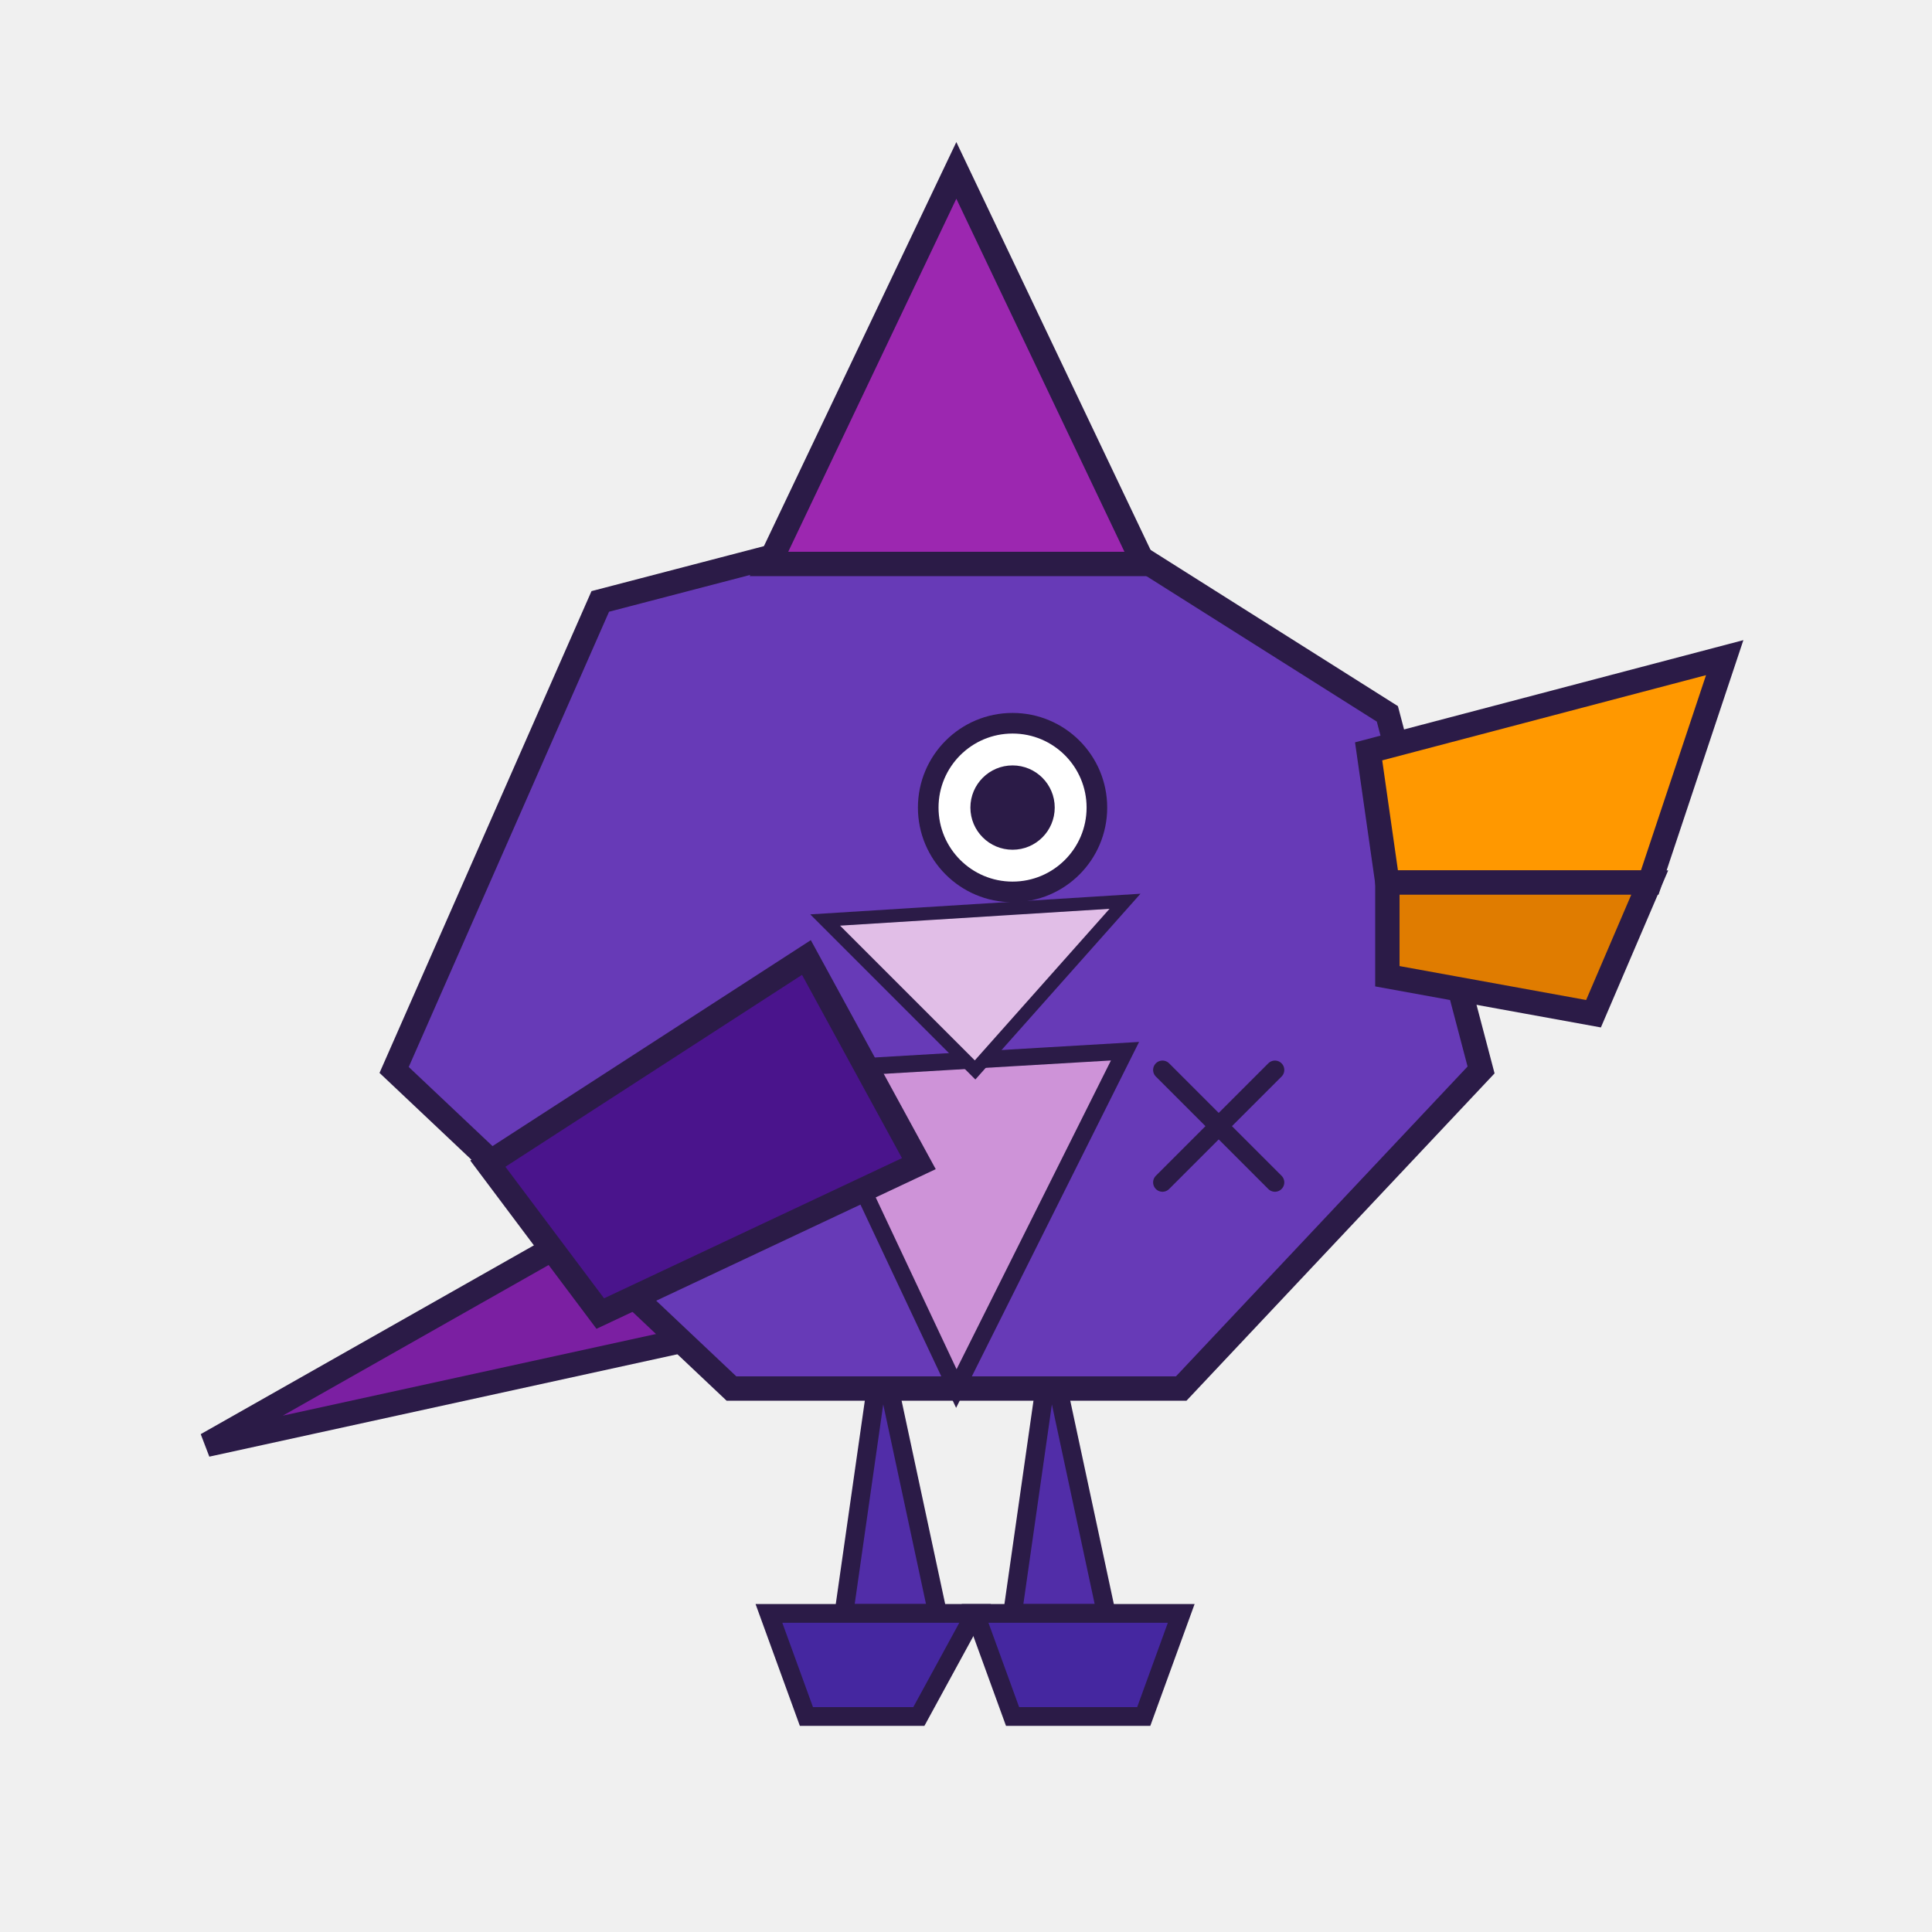
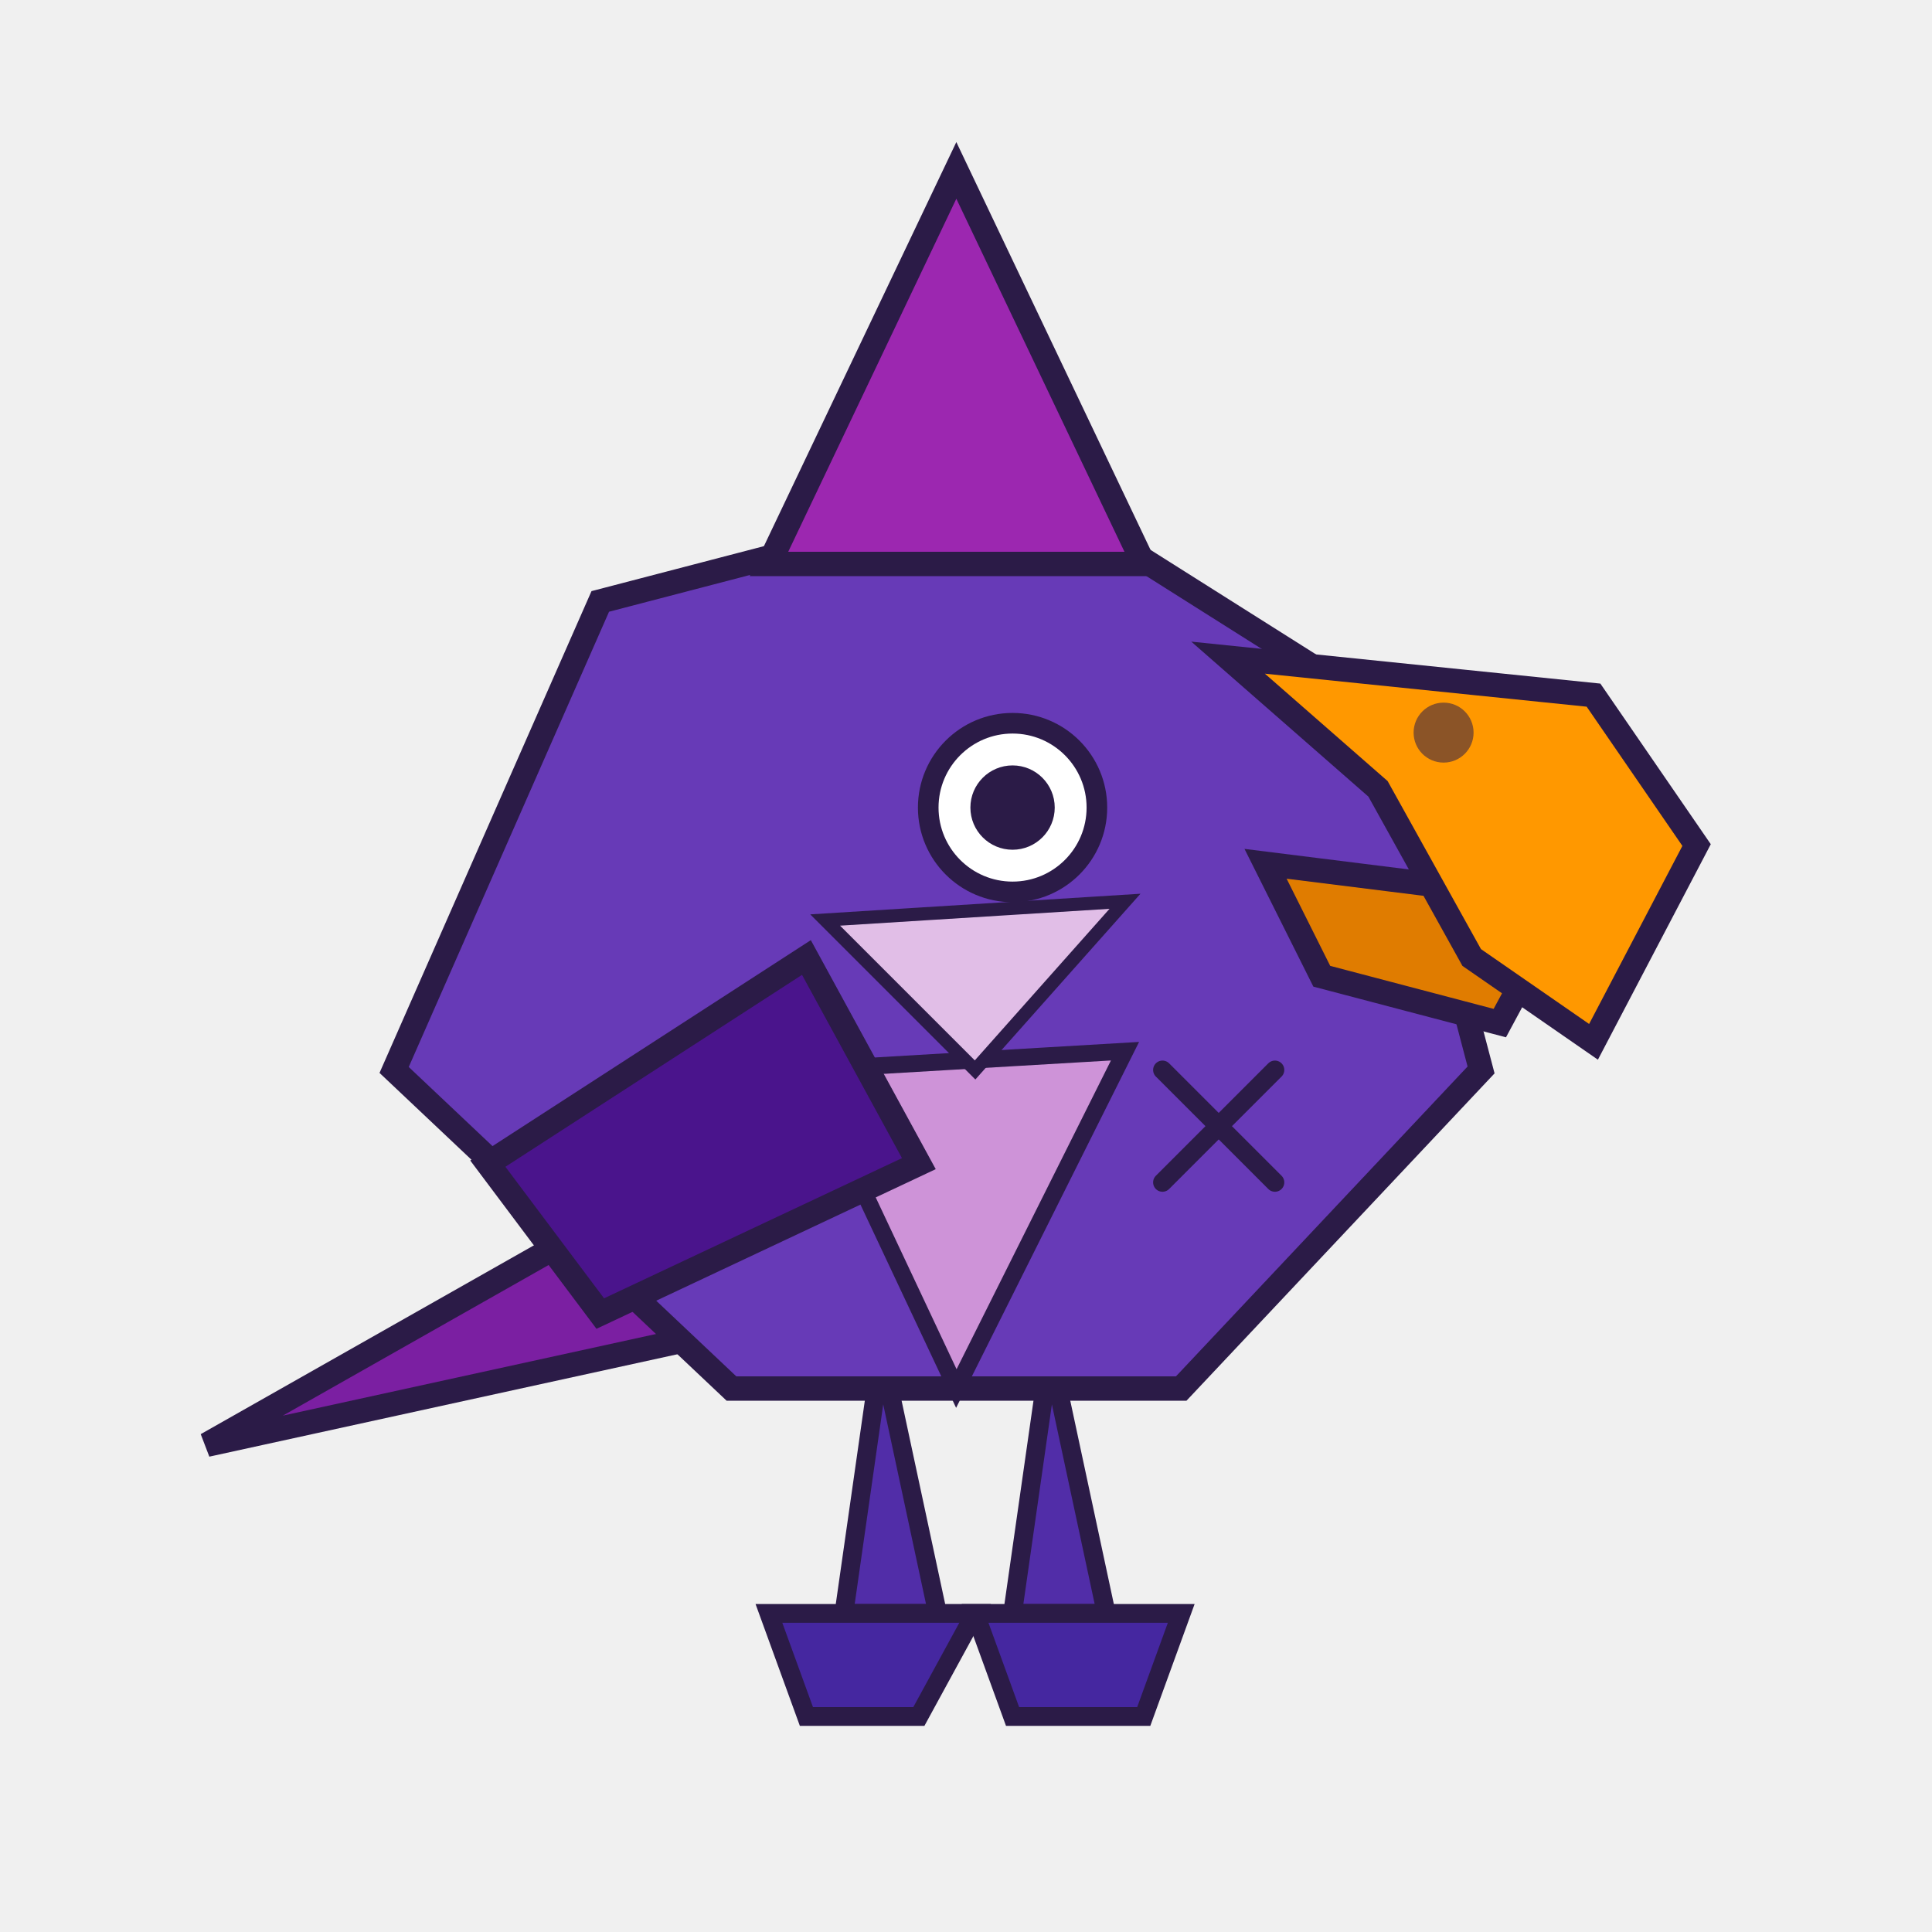
<svg xmlns="http://www.w3.org/2000/svg" viewBox="0 0 200 200" width="200" height="200" role="img" aria-labelledby="polychat-logo-title">
  <g transform="translate(2 6) scale(0.97)">
    <g transform="translate(0.00 0.00) rotate(0.000 100 172) translate(100 172) scale(1.000 1.000) translate(-100 -172)">
      <g transform="rotate(0.000 78 112)">
        <path d="M80 114 20 148 84 134Z" fill="#7B1FA2" stroke="#2b1b47" stroke-width="2.6" stroke-linejoin="miter" />
      </g>
      <path d="M92 138 88 166 98 166Z" fill="#512DA8" stroke="#2b1b47" stroke-width="2" stroke-linejoin="miter" />
      <path d="M110 138 106 166 116 166Z" fill="#512DA8" stroke="#2b1b47" stroke-width="2" stroke-linejoin="miter" />
      <path d="M80 166 102 166 96 177 84 177Z" fill="#4527A0" stroke="#2b1b47" stroke-width="2" stroke-linejoin="miter" />
      <path d="M102 166 124 166 120 177 106 177Z" fill="#4527A0" stroke="#2b1b47" stroke-width="2" stroke-linejoin="miter" />
      <path d="M40 108 62 58 108 46 146 70 156 108 124 142 76 142Z" fill="#673AB7" stroke="#2b1b47" stroke-width="2.6" stroke-linejoin="miter" />
      <path d="M84 108 100 142 118 106Z" fill="#CE93D8" stroke="#2b1b47" stroke-width="1.8" stroke-linejoin="miter" />
      <path d="M86 92 102 108 118 90Z" fill="#E1BEE7" stroke="#2b1b47" stroke-width="1.4" stroke-linejoin="miter" />
      <path d="M122 108 134 120M122 120 134 108" fill="none" stroke="#2b1b47" stroke-width="2" stroke-linecap="round" />
      <g transform="rotate(0.000 100 52)">
        <path d="M80 54 100 12 120 54Z" fill="#9C27B0" stroke="#2b1b47" stroke-width="2.6" stroke-linejoin="miter" />
      </g>
-       <path d="M144 74 182 64 174 88 146 88Z" fill="#FF9800" stroke="#2b1b47" stroke-width="2.6" stroke-linejoin="miter" />
-       <g transform="rotate(0.000 148 88)">
-         <path d="M146 88 174 88 168 102 146 98Z" fill="#E07C00" stroke="#2b1b47" stroke-width="2.6" stroke-linejoin="miter" />
+       <g transform="rotate(0.000 144 86)">
+         <path d="M133 86 165 90 158 103 139 98Z" fill="#E07C00" stroke="#2b1b47" stroke-width="2.6" stroke-linejoin="miter" />
      </g>
+       <path d="M129 64 168 68 179 84 168 105 155 96 145 78Z" fill="#FF9800" stroke="#2b1b47" stroke-width="2.6" stroke-linejoin="miter" />
+       <circle cx="152" cy="72" r="3.2" fill="#2b1b47" opacity="0.55" />
      <g transform="translate(106 80) scale(1 1.000) translate(-106 -80)">
        <circle cx="106" cy="80" r="9" fill="#FFFFFF" stroke="#2b1b47" stroke-width="2.2" />
        <circle cx="106.0" cy="80.0" r="4.5" fill="#2b1b47" />
      </g>
      <g transform="rotate(0.000 86 100)">
        <path d="M84 96 50 118 62 134 96 118Z" fill="#4A148C" stroke="#2b1b47" stroke-width="2.6" stroke-linejoin="miter" />
      </g>
    </g>
  </g>
</svg>
